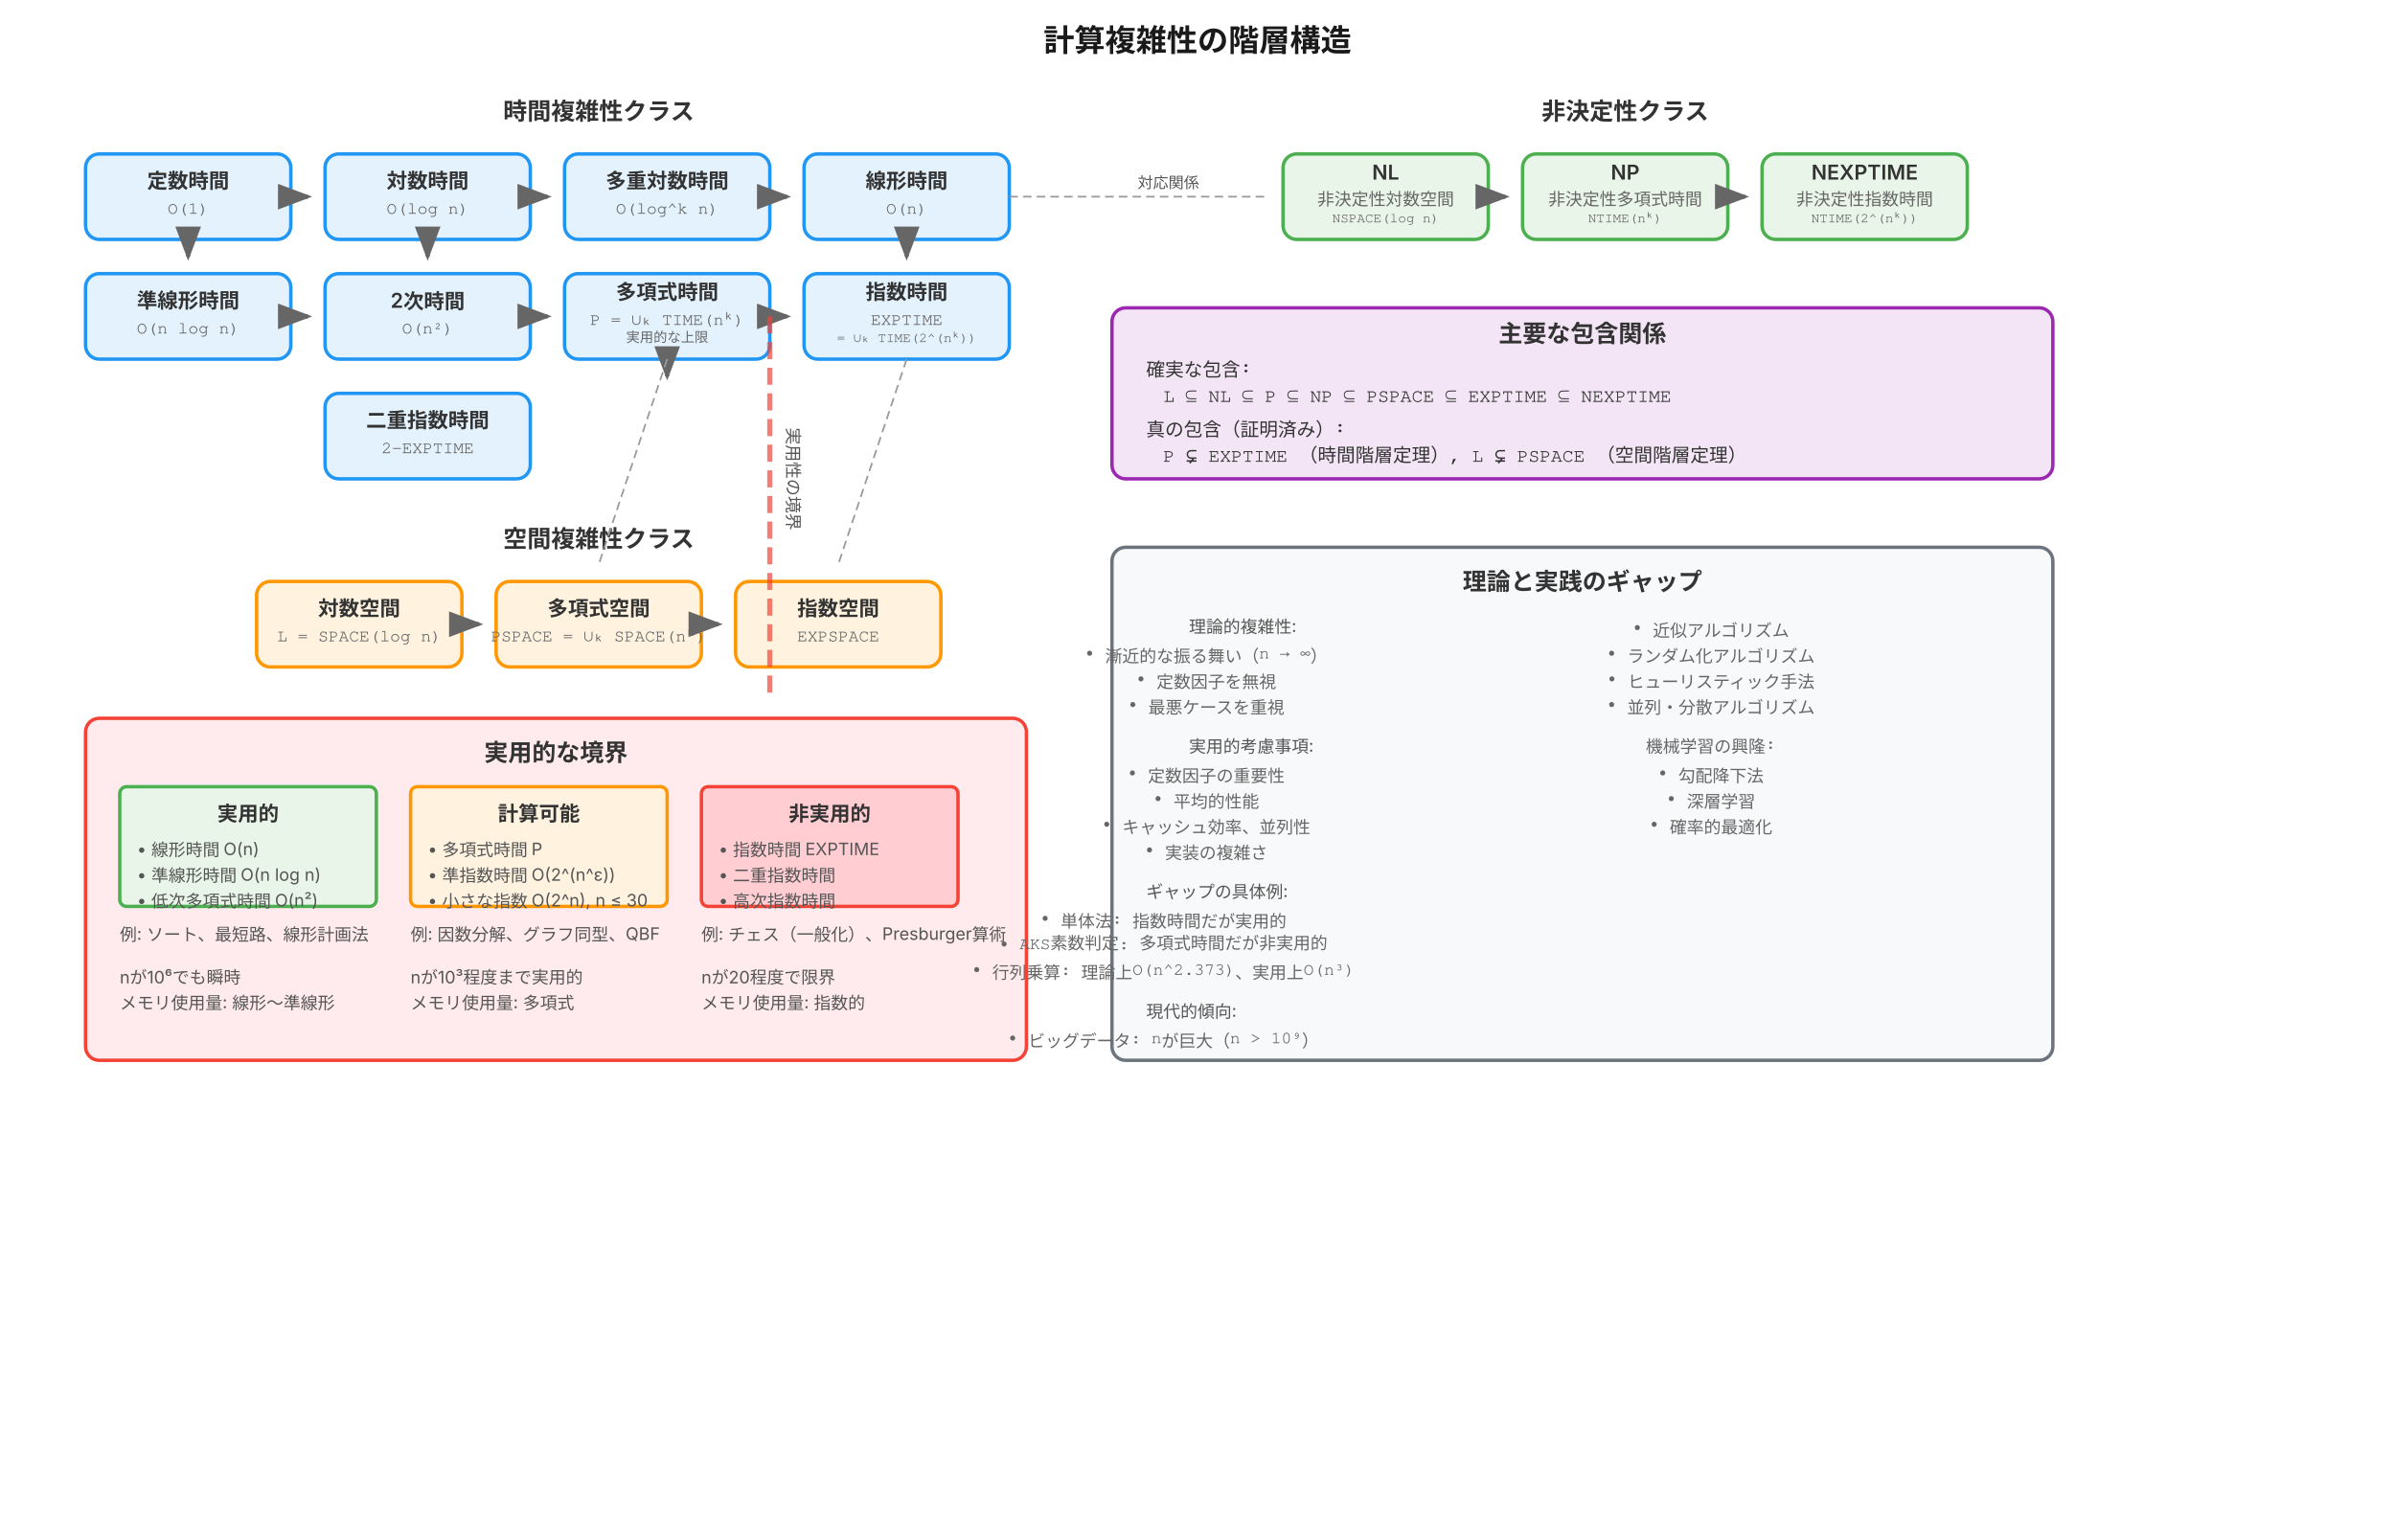
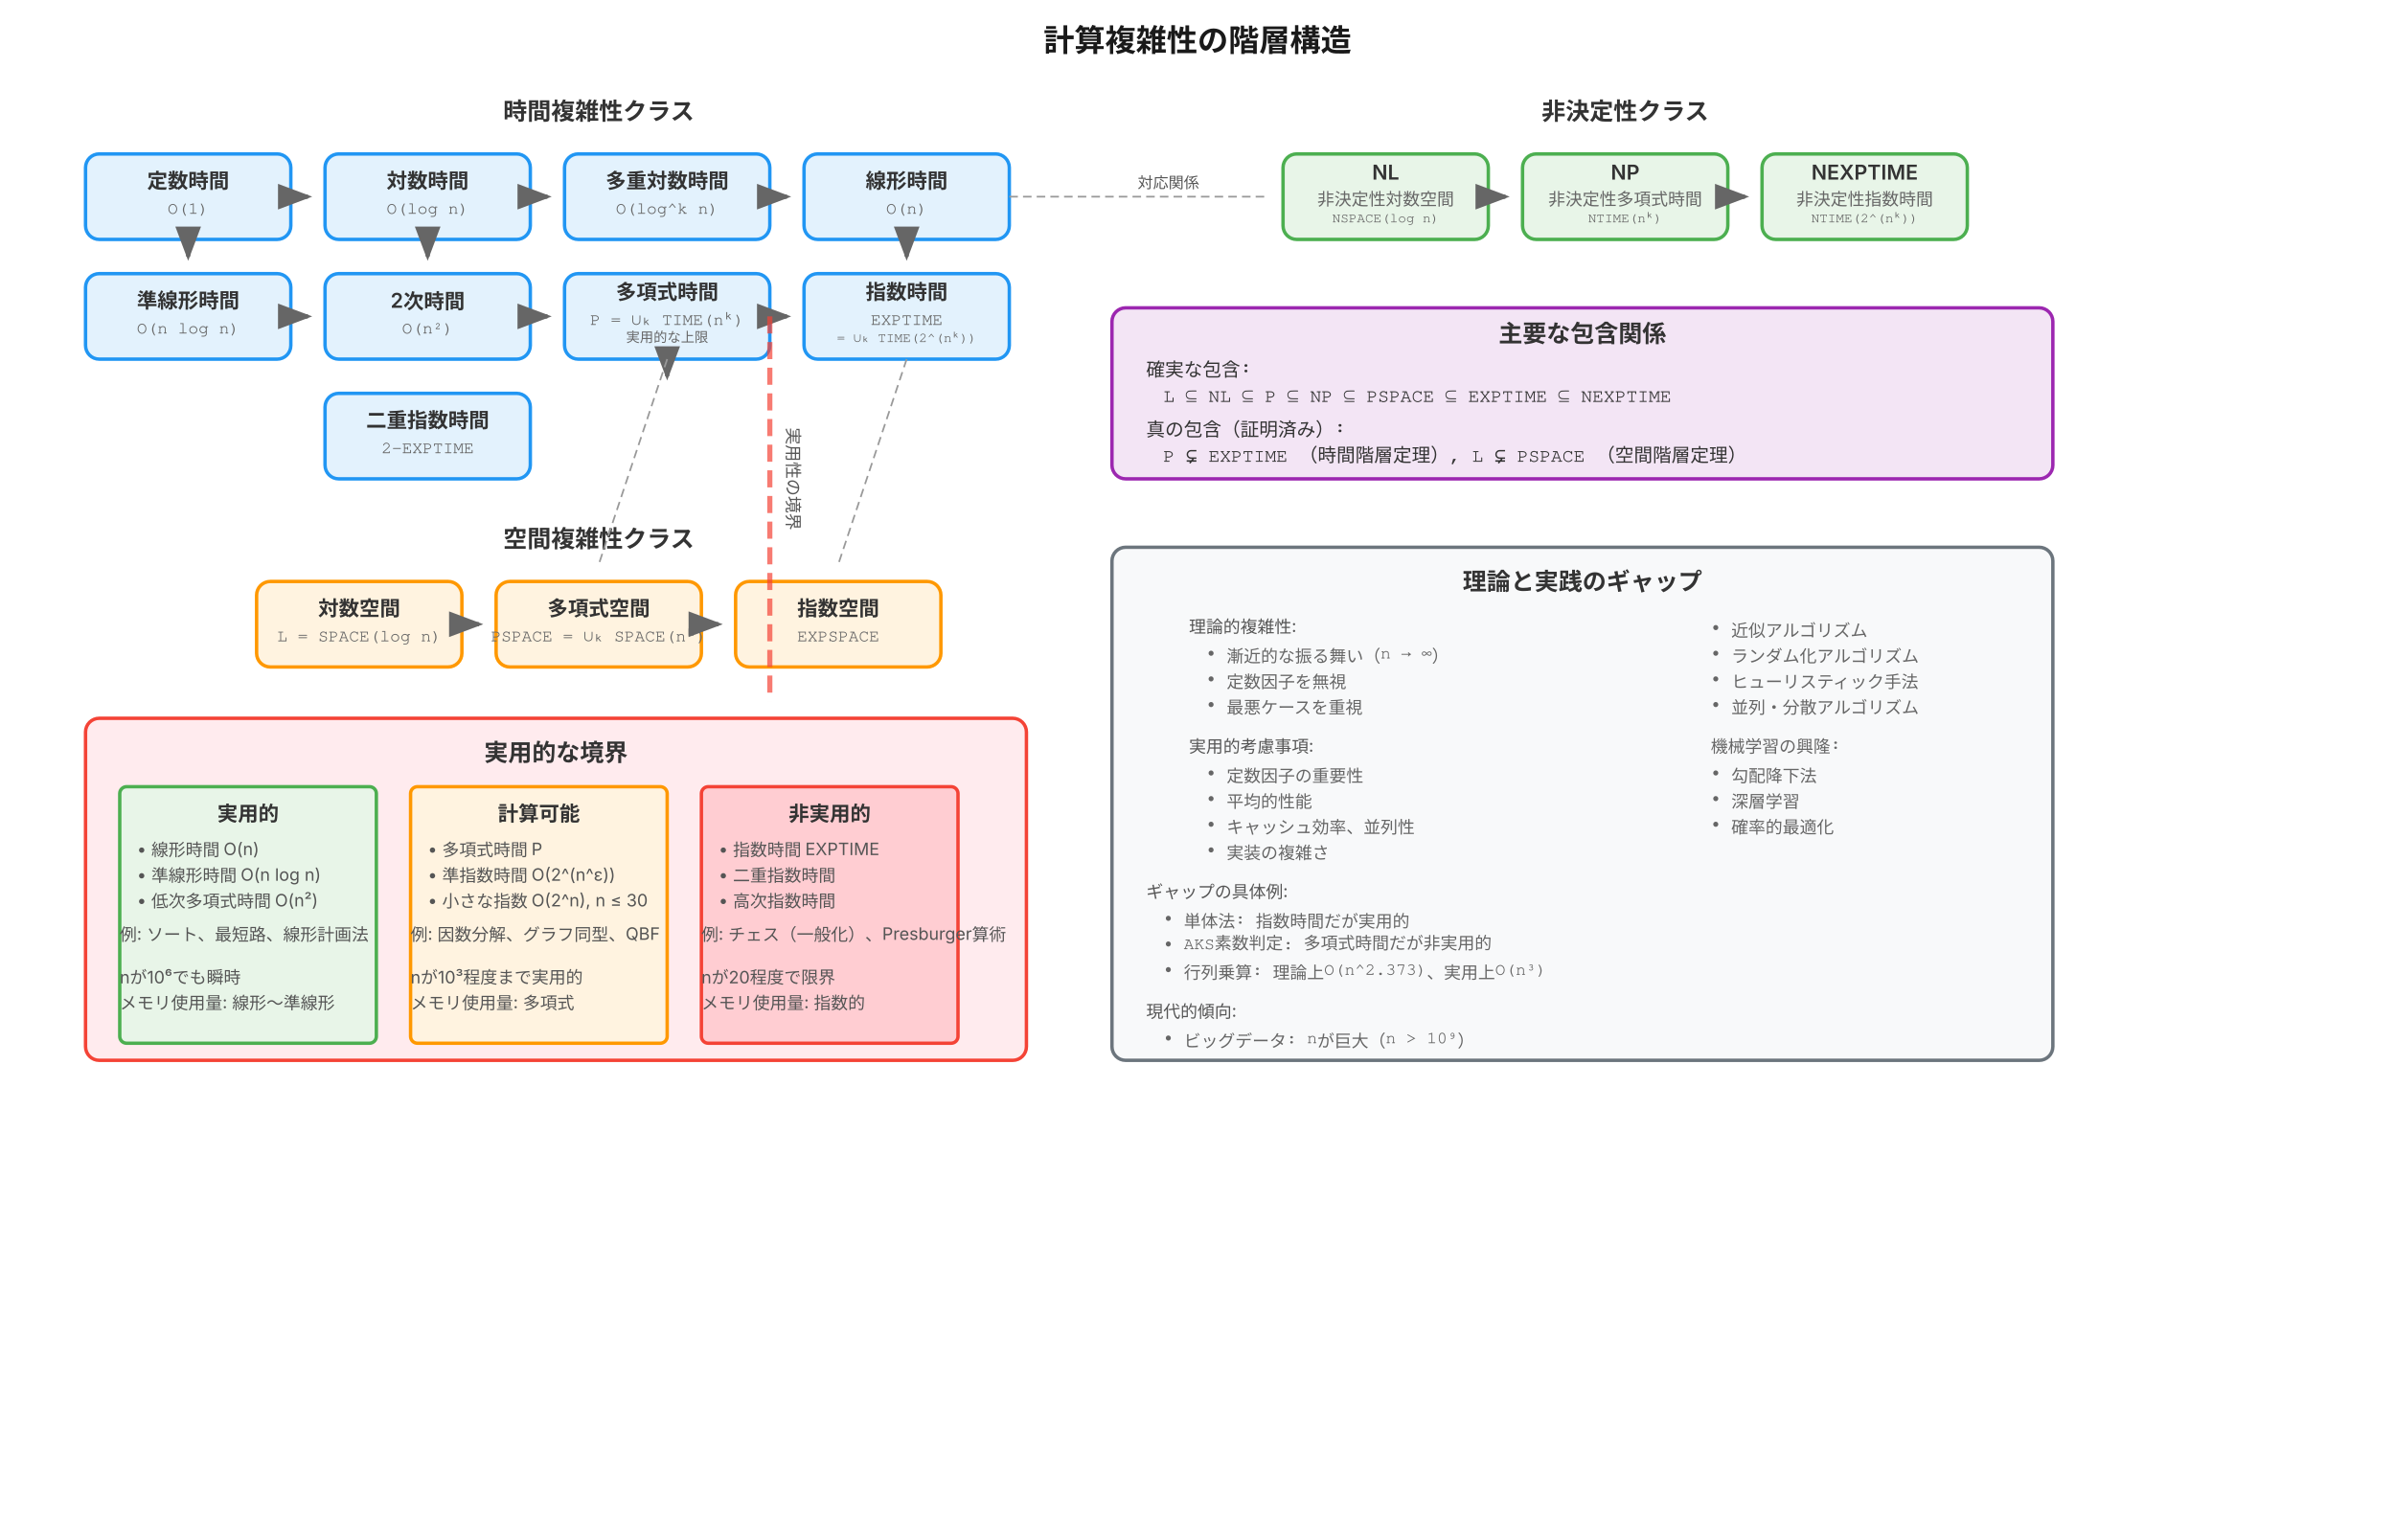
<svg xmlns="http://www.w3.org/2000/svg" viewBox="0 0 1400 900" role="img" aria-labelledby="title desc">
  <defs>
    <style>
      .time-complexity { fill: #e3f2fd; stroke: #2196f3; stroke-width: 2px; rx: 8px; }
      .space-complexity { fill: #fff3e0; stroke: #ff9800; stroke-width: 2px; rx: 8px; }
      .non-deterministic { fill: #e8f5e8; stroke: #4caf50; stroke-width: 2px; rx: 8px; }
      .inclusion-box { fill: #f3e5f5; stroke: #9c27b0; stroke-width: 2px; rx: 8px; }
      .practical-box { fill: #ffebee; stroke: #f44336; stroke-width: 2px; rx: 8px; }
      
      .hierarchy-arrow { 
        stroke: #666; 
        stroke-width: 2.5px; 
        fill: none; 
        marker-end: url(#arrowhead);
      }
      
      .dashed-relation { 
        stroke: #999; 
        stroke-width: 1px; 
        stroke-dasharray: 5,3;
        fill: none;
      }
      
      .title { 
        font-family: Inter, Helvetica, sans-serif;
        font-size: 18px; 
        font-weight: 600; 
        text-anchor: middle; 
        fill: #1a1a1a;
      }
      
      .section-title { 
        font-family: Inter, Helvetica, sans-serif;
        font-size: 14px; 
        font-weight: 600; 
        text-anchor: middle; 
        fill: #333;
      }
      
      .class-name { 
        font-family: Inter, Helvetica, sans-serif;
        font-size: 12px; 
        font-weight: 600; 
        text-anchor: middle; 
        fill: #333;
      }
      
      .class-notation { 
        font-family: Courier, monospace;
        font-size: 10px; 
        font-weight: 500; 
        text-anchor: middle; 
        fill: #666;
      }
      
      .description { 
        font-family: Inter, Helvetica, sans-serif;
        font-size: 10px; 
        font-weight: 400; 
        text-anchor: start; 
        fill: #555;
      }
      
      .inclusion-text { 
        font-family: Courier, monospace;
        font-size: 11px; 
        font-weight: 500; 
        text-anchor: start; 
        fill: #333;
      }
    </style>
    <marker id="arrowhead" markerWidth="8" markerHeight="6" refX="7" refY="3" orient="auto">
      <polygon points="0 0, 8 3, 0 6" fill="#666" />
    </marker>
  </defs>
  <text x="700" y="30" class="title">計算複雑性の階層構造</text>
  <g id="time-complexity">
    <text x="350" y="70" class="section-title">時間複雑性クラス</text>
    <rect x="50" y="90" width="120" height="50" class="time-complexity" />
    <text x="110" y="110" class="class-name">定数時間</text>
    <text x="110" y="125" class="class-notation">O(1)</text>
    <rect x="190" y="90" width="120" height="50" class="time-complexity" />
    <text x="250" y="110" class="class-name">対数時間</text>
    <text x="250" y="125" class="class-notation">O(log n)</text>
    <rect x="330" y="90" width="120" height="50" class="time-complexity" />
    <text x="390" y="110" class="class-name">多重対数時間</text>
    <text x="390" y="125" class="class-notation">O(log^k n)</text>
    <rect x="470" y="90" width="120" height="50" class="time-complexity" />
    <text x="530" y="110" class="class-name">線形時間</text>
    <text x="530" y="125" class="class-notation">O(n)</text>
    <rect x="50" y="160" width="120" height="50" class="time-complexity" />
    <text x="110" y="180" class="class-name">準線形時間</text>
    <text x="110" y="195" class="class-notation">O(n log n)</text>
    <rect x="190" y="160" width="120" height="50" class="time-complexity" />
    <text x="250" y="180" class="class-name">2次時間</text>
    <text x="250" y="195" class="class-notation">O(n²)</text>
    <rect x="330" y="160" width="120" height="50" class="time-complexity" />
    <text x="390" y="175" class="class-name">多項式時間</text>
    <text x="390" y="190" class="class-notation">P = ∪ₖ TIME(nᵏ)</text>
    <text x="390" y="200" class="class-notation" style="font-size: 8px;">実用的な上限</text>
    <rect x="470" y="160" width="120" height="50" class="time-complexity" />
    <text x="530" y="175" class="class-name">指数時間</text>
    <text x="530" y="190" class="class-notation">EXPTIME</text>
    <text x="530" y="200" class="class-notation" style="font-size: 8px;">= ∪ₖ TIME(2^(nᵏ))</text>
    <rect x="190" y="230" width="120" height="50" class="time-complexity" />
    <text x="250" y="250" class="class-name">二重指数時間</text>
    <text x="250" y="265" class="class-notation">2-EXPTIME</text>
    <path d="M 170 115 L 180 115" class="hierarchy-arrow" />
    <path d="M 310 115 L 320 115" class="hierarchy-arrow" />
    <path d="M 450 115 L 460 115" class="hierarchy-arrow" />
    <path d="M 530 140 L 530 150" class="hierarchy-arrow" />
    <path d="M 170 185 L 180 185" class="hierarchy-arrow" />
    <path d="M 310 185 L 320 185" class="hierarchy-arrow" />
    <path d="M 450 185 L 460 185" class="hierarchy-arrow" />
    <path d="M 390 210 L 390 220" class="hierarchy-arrow" />
    <path d="M 110 140 L 110 150" class="hierarchy-arrow" />
    <path d="M 250 140 L 250 150" class="hierarchy-arrow" />
  </g>
  <g id="space-complexity">
    <text x="350" y="320" class="section-title">空間複雑性クラス</text>
    <rect x="150" y="340" width="120" height="50" class="space-complexity" />
    <text x="210" y="360" class="class-name">対数空間</text>
    <text x="210" y="375" class="class-notation">L = SPACE(log n)</text>
    <rect x="290" y="340" width="120" height="50" class="space-complexity" />
    <text x="350" y="360" class="class-name">多項式空間</text>
    <text x="350" y="375" class="class-notation">PSPACE = ∪ₖ SPACE(nᵏ)</text>
    <rect x="430" y="340" width="120" height="50" class="space-complexity" />
    <text x="490" y="360" class="class-name">指数空間</text>
    <text x="490" y="375" class="class-notation">EXPSPACE</text>
    <path d="M 270 365 L 280 365" class="hierarchy-arrow" />
    <path d="M 410 365 L 420 365" class="hierarchy-arrow" />
  </g>
  <g id="non-deterministic">
    <text x="950" y="70" class="section-title">非決定性クラス</text>
    <rect x="750" y="90" width="120" height="50" class="non-deterministic" />
    <text x="810" y="105" class="class-name">NL</text>
    <text x="810" y="120" class="class-notation">非決定性対数空間</text>
    <text x="810" y="130" class="class-notation" style="font-size: 8px;">NSPACE(log n)</text>
    <rect x="890" y="90" width="120" height="50" class="non-deterministic" />
    <text x="950" y="105" class="class-name">NP</text>
    <text x="950" y="120" class="class-notation">非決定性多項式時間</text>
    <text x="950" y="130" class="class-notation" style="font-size: 8px;">NTIME(nᵏ)</text>
    <rect x="1030" y="90" width="120" height="50" class="non-deterministic" />
    <text x="1090" y="105" class="class-name">NEXPTIME</text>
    <text x="1090" y="120" class="class-notation">非決定性指数時間</text>
    <text x="1090" y="130" class="class-notation" style="font-size: 8px;">NTIME(2^(nᵏ))</text>
    <path d="M 870 115 L 880 115" class="hierarchy-arrow" />
    <path d="M 1010 115 L 1020 115" class="hierarchy-arrow" />
  </g>
  <g id="inclusion-relationships">
    <rect x="650" y="180" width="550" height="100" class="inclusion-box" />
    <text x="925" y="200" class="section-title">主要な包含関係</text>
    <text x="670" y="220" class="inclusion-text">確実な包含:</text>
    <text x="680" y="235" class="inclusion-text">L ⊆ NL ⊆ P ⊆ NP ⊆ PSPACE ⊆ EXPTIME ⊆ NEXPTIME</text>
    <text x="670" y="255" class="inclusion-text">真の包含（証明済み）:</text>
    <text x="680" y="270" class="inclusion-text">P ⊊ EXPTIME （時間階層定理）, L ⊊ PSPACE （空間階層定理）</text>
  </g>
  <g id="practical-boundaries">
    <rect x="50" y="420" width="550" height="200" class="practical-box" />
    <text x="325" y="445" class="section-title">実用的な境界</text>
-     <rect x="70" y="460" width="150" height="70" style="fill: #e8f5e8; stroke: #4caf50; stroke-width: 2px; rx: 4px;" />
+     <rect x="70" y="460" width="150" height="150" style="fill: #e8f5e8; stroke: #4caf50; stroke-width: 2px; rx: 4px;" />
    <text x="145" y="480" class="class-name">実用的</text>
    <text x="80" y="500" class="description">• 線形時間 O(n)</text>
    <text x="80" y="515" class="description">• 準線形時間 O(n log n)</text>
    <text x="80" y="530" class="description">• 低次多項式時間 O(n²)</text>
-     <rect x="240" y="460" width="150" height="70" style="fill: #fff3e0; stroke: #ff9800; stroke-width: 2px; rx: 4px;" />
+     <rect x="240" y="460" width="150" height="150" style="fill: #fff3e0; stroke: #ff9800; stroke-width: 2px; rx: 4px;" />
    <text x="315" y="480" class="class-name">計算可能</text>
    <text x="250" y="500" class="description">• 多項式時間 P</text>
    <text x="250" y="515" class="description">• 準指数時間 O(2^(n^ε))</text>
    <text x="250" y="530" class="description">• 小さな指数 O(2^n), n ≤ 30</text>
-     <rect x="410" y="460" width="150" height="70" style="fill: #ffcdd2; stroke: #f44336; stroke-width: 2px; rx: 4px;" />
+     <rect x="410" y="460" width="150" height="150" style="fill: #ffcdd2; stroke: #f44336; stroke-width: 2px; rx: 4px;" />
    <text x="485" y="480" class="class-name">非実用的</text>
    <text x="420" y="500" class="description">• 指数時間 EXPTIME</text>
    <text x="420" y="515" class="description">• 二重指数時間</text>
    <text x="420" y="530" class="description">• 高次指数時間</text>
    <text x="70" y="550" class="description">例: ソート、最短路、線形計画法</text>
    <text x="240" y="550" class="description">例: 因数分解、グラフ同型、QBF</text>
    <text x="410" y="550" class="description">例: チェス（一般化）、Presburger算術</text>
    <text x="70" y="575" class="description">nが10⁶でも瞬時</text>
    <text x="240" y="575" class="description">nが10³程度まで実用的</text>
    <text x="410" y="575" class="description">nが20程度で限界</text>
    <text x="70" y="590" class="description">メモリ使用量: 線形〜準線形</text>
    <text x="240" y="590" class="description">メモリ使用量: 多項式</text>
    <text x="410" y="590" class="description">メモリ使用量: 指数的</text>
  </g>
  <g id="theory-practice-gap">
    <rect x="650" y="320" width="550" height="300" style="fill: #f8f9fa; stroke: #6c757d; stroke-width: 2px; rx: 8px;" />
    <text x="925" y="345" class="section-title">理論と実践のギャップ</text>
    <text x="695" y="370" class="description">理論的複雑性:</text>
-     <text x="705" y="385" class="class-notation">• 漸近的な振る舞い（n → ∞）</text>
-     <text x="705" y="400" class="class-notation">• 定数因子を無視</text>
-     <text x="705" y="415" class="class-notation">• 最悪ケースを重視</text>
+     <text x="705" y="385" class="class-notation" style="text-anchor:start">• 漸近的な振る舞い（n → ∞）</text>
+     <text x="705" y="400" class="class-notation" style="text-anchor:start">• 定数因子を無視</text>
+     <text x="705" y="415" class="class-notation" style="text-anchor:start">• 最悪ケースを重視</text>
    <text x="695" y="440" class="description">実用的考慮事項:</text>
-     <text x="705" y="455" class="class-notation">• 定数因子の重要性</text>
-     <text x="705" y="470" class="class-notation">• 平均的性能</text>
-     <text x="705" y="485" class="class-notation">• キャッシュ効率、並列性</text>
-     <text x="705" y="500" class="class-notation">• 実装の複雑さ</text>
+     <text x="705" y="455" class="class-notation" style="text-anchor:start">• 定数因子の重要性</text>
+     <text x="705" y="470" class="class-notation" style="text-anchor:start">• 平均的性能</text>
+     <text x="705" y="485" class="class-notation" style="text-anchor:start">• キャッシュ効率、並列性</text>
+     <text x="705" y="500" class="class-notation" style="text-anchor:start">• 実装の複雑さ</text>
    <text x="670" y="525" class="description">ギャップの具体例:</text>
-     <text x="680" y="540" class="class-notation">• 単体法: 指数時間だが実用的</text>
-     <text x="680" y="555" class="class-notation">• AKS素数判定: 多項式時間だが非実用的</text>
-     <text x="680" y="570" class="class-notation">• 行列乗算: 理論上O(n^2.373)、実用上O(n³)</text>
+     <text x="680" y="540" class="class-notation" style="text-anchor:start">• 単体法: 指数時間だが実用的</text>
+     <text x="680" y="555" class="class-notation" style="text-anchor:start">• AKS素数判定: 多項式時間だが非実用的</text>
+     <text x="680" y="570" class="class-notation" style="text-anchor:start">• 行列乗算: 理論上O(n^2.373)、実用上O(n³)</text>
    <text x="670" y="595" class="description">現代的傾向:</text>
-     <text x="680" y="610" class="class-notation">• ビッグデータ: nが巨大（n &gt; 10⁹）</text>
-     <text x="1000" y="370" class="class-notation">• 近似アルゴリズム</text>
-     <text x="1000" y="385" class="class-notation">• ランダム化アルゴリズム</text>
-     <text x="1000" y="400" class="class-notation">• ヒューリスティック手法</text>
-     <text x="1000" y="415" class="class-notation">• 並列・分散アルゴリズム</text>
-     <text x="1000" y="440" class="class-notation">機械学習の興隆:</text>
-     <text x="1000" y="455" class="class-notation">• 勾配降下法</text>
-     <text x="1000" y="470" class="class-notation">• 深層学習</text>
-     <text x="1000" y="485" class="class-notation">• 確率的最適化</text>
+     <text x="680" y="610" class="class-notation" style="text-anchor:start">• ビッグデータ: nが巨大（n &gt; 10⁹）</text>
+     <text x="1000" y="370" class="class-notation" style="text-anchor:start">• 近似アルゴリズム</text>
+     <text x="1000" y="385" class="class-notation" style="text-anchor:start">• ランダム化アルゴリズム</text>
+     <text x="1000" y="400" class="class-notation" style="text-anchor:start">• ヒューリスティック手法</text>
+     <text x="1000" y="415" class="class-notation" style="text-anchor:start">• 並列・分散アルゴリズム</text>
+     <text x="1000" y="440" class="class-notation" style="text-anchor:start">機械学習の興隆:</text>
+     <text x="1000" y="455" class="class-notation" style="text-anchor:start">• 勾配降下法</text>
+     <text x="1000" y="470" class="class-notation" style="text-anchor:start">• 深層学習</text>
+     <text x="1000" y="485" class="class-notation" style="text-anchor:start">• 確率的最適化</text>
  </g>
  <g id="connections">
    <path d="M 390 210 L 350 330" class="dashed-relation" />
    <path d="M 530 210 L 490 330" class="dashed-relation" />
    <path d="M 590 115 L 740 115" class="dashed-relation" />
    <text x="665" y="110" class="description" style="font-size: 9px;">対応関係</text>
    <line x1="450" y1="185" x2="450" y2="410" stroke="#f44336" stroke-width="3" stroke-dasharray="10,5" opacity="0.7" />
    <text x="460" y="250" class="description" fill="#f44336" transform="rotate(90 460 250)">実用性の境界</text>
  </g>
</svg>
